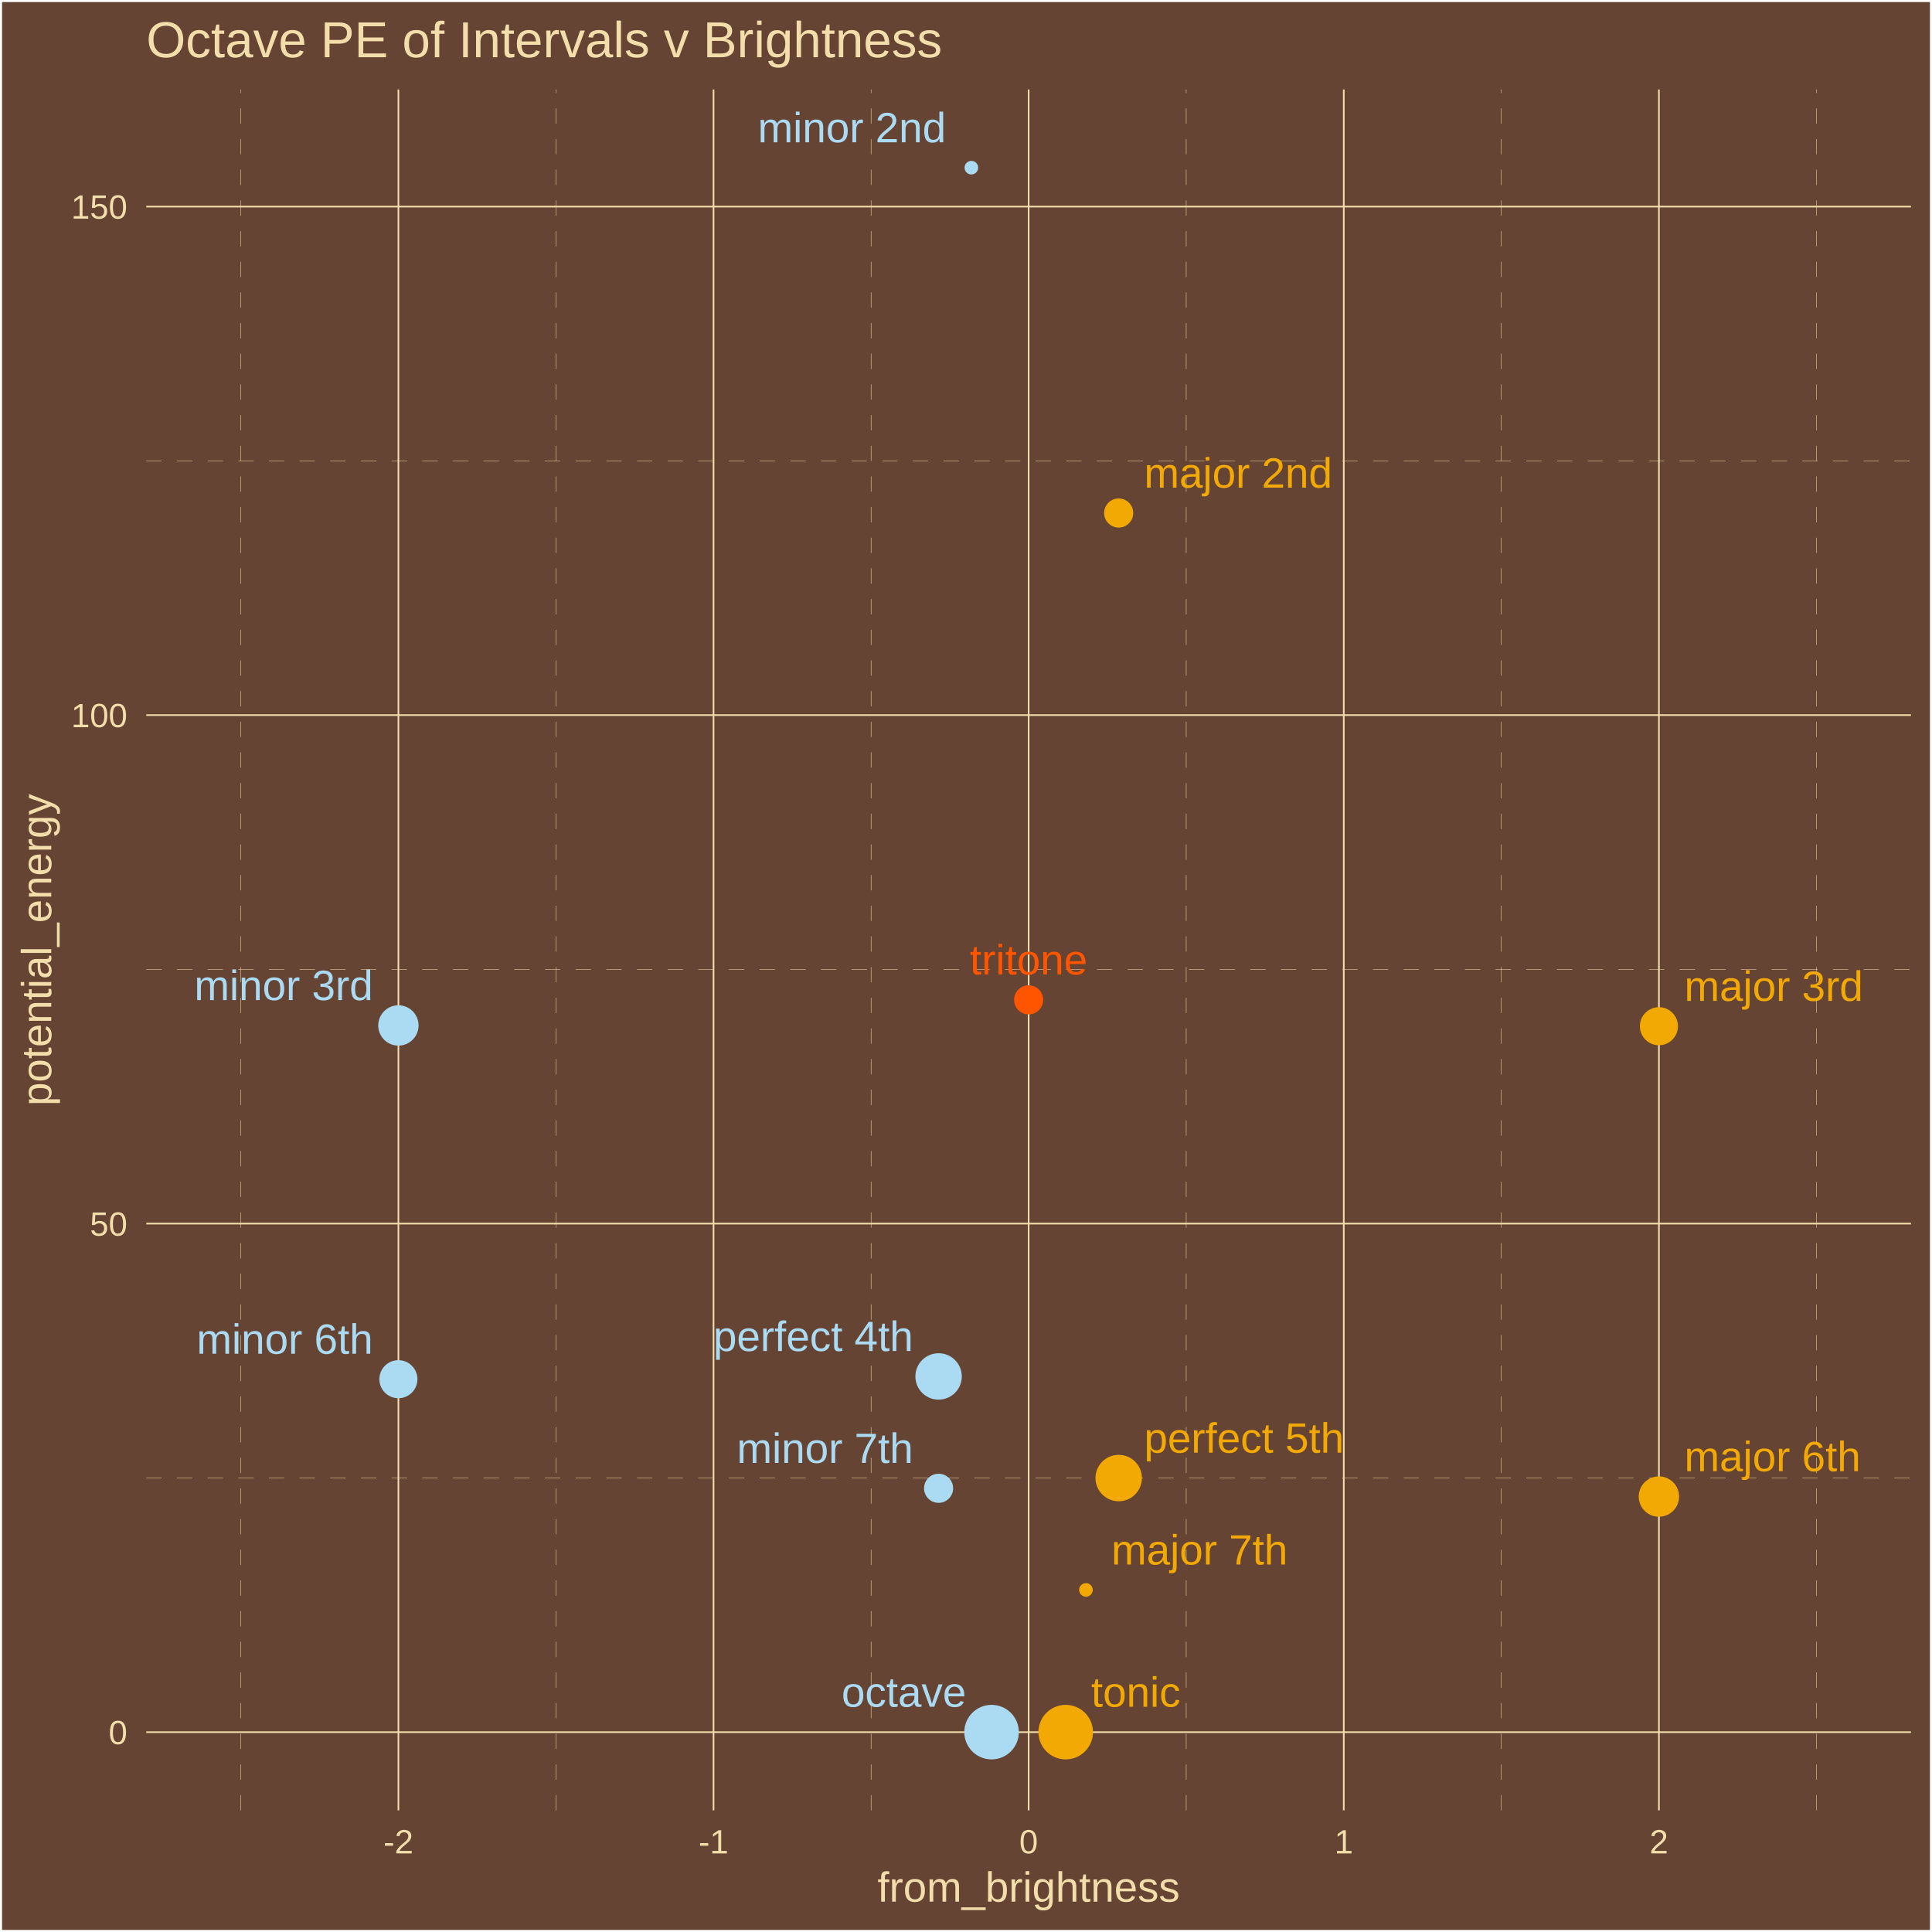
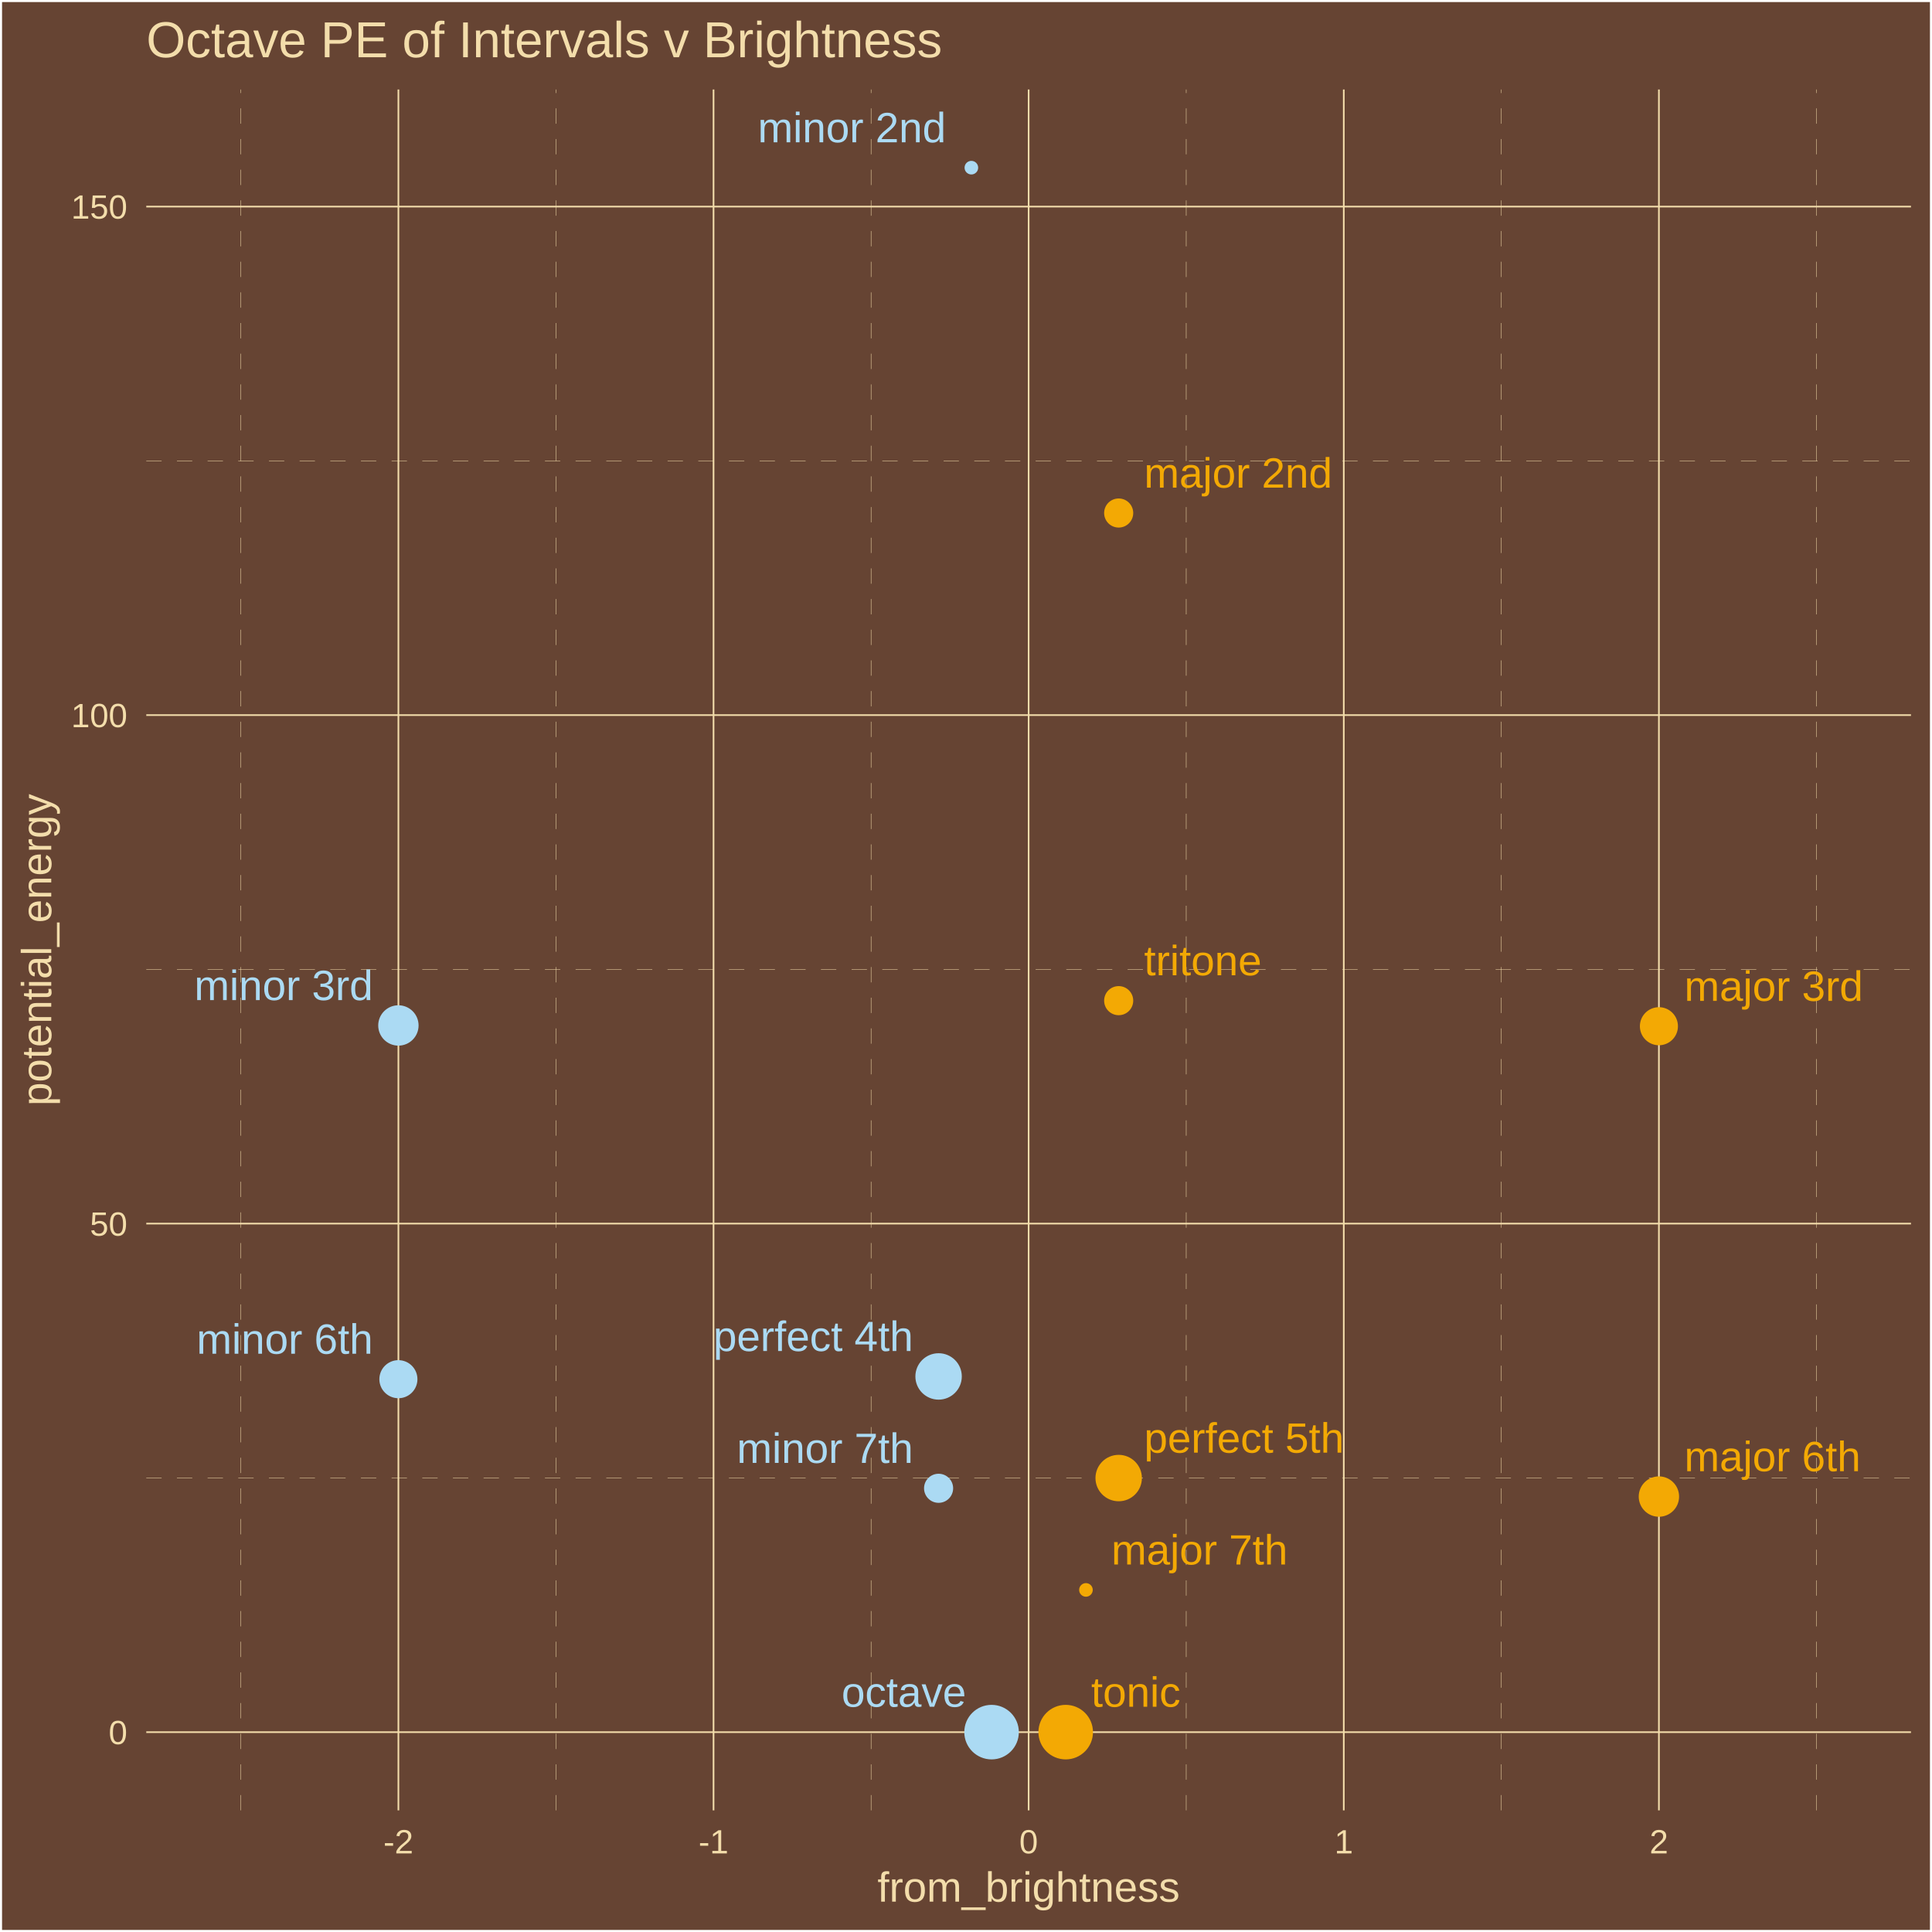
<svg xmlns="http://www.w3.org/2000/svg" class="svglite" width="504.00pt" height="504.00pt" viewBox="0 0 504.00 504.00">
  <defs>
    <style type="text/css">
    .svglite line, .svglite polyline, .svglite polygon, .svglite path, .svglite rect, .svglite circle {
      fill: none;
      stroke: #000000;
      stroke-linecap: round;
      stroke-linejoin: round;
      stroke-miterlimit: 10.00;
    }
    .svglite text {
      white-space: pre;
    }
  </style>
  </defs>
  <rect width="100%" height="100%" style="stroke: none; fill: #664433;" />
  <defs>
    <clipPath id="cpMC4wMHw1MDQuMDB8MC4wMHw1MDQuMDA=">
      <rect x="0.00" y="0.00" width="504.00" height="504.00" />
    </clipPath>
  </defs>
  <g clip-path="url(#cpMC4wMHw1MDQuMDB8MC4wMHw1MDQuMDA=)">
    <rect x="0.00" y="0" width="504.00" height="504.00" style="stroke-width: 1.07; stroke: #FFFFFF; fill: #664433;" />
  </g>
  <defs>
    <clipPath id="cpMzguMTZ8NDk4LjUyfDIzLjM0fDQ3Mi4yNw==">
      <rect x="38.16" y="23.34" width="460.36" height="448.93" />
    </clipPath>
  </defs>
  <g clip-path="url(#cpMzguMTZ8NDk4LjUyfDIzLjM0fDQ3Mi4yNw==)">
    <rect x="38.16" y="23.34" width="460.36" height="448.93" style="stroke-width: 1.07; stroke: none; fill: #664433;" />
    <polyline points="38.16,385.53 498.52,385.53 " style="stroke-width: 0.11; stroke: #F3DDAB; stroke-dasharray: 4.00,4.00; stroke-linecap: butt;" />
    <polyline points="38.16,252.87 498.52,252.87 " style="stroke-width: 0.11; stroke: #F3DDAB; stroke-dasharray: 4.00,4.00; stroke-linecap: butt;" />
    <polyline points="38.16,120.22 498.52,120.22 " style="stroke-width: 0.11; stroke: #F3DDAB; stroke-dasharray: 4.00,4.00; stroke-linecap: butt;" />
    <polyline points="62.83,472.27 62.83,23.34 " style="stroke-width: 0.11; stroke: #F3DDAB; stroke-dasharray: 4.00,4.00; stroke-linecap: butt;" />
    <polyline points="145.03,472.27 145.03,23.34 " style="stroke-width: 0.11; stroke: #F3DDAB; stroke-dasharray: 4.00,4.00; stroke-linecap: butt;" />
    <polyline points="227.24,472.27 227.24,23.34 " style="stroke-width: 0.11; stroke: #F3DDAB; stroke-dasharray: 4.00,4.00; stroke-linecap: butt;" />
    <polyline points="309.45,472.27 309.45,23.34 " style="stroke-width: 0.11; stroke: #F3DDAB; stroke-dasharray: 4.00,4.00; stroke-linecap: butt;" />
    <polyline points="391.65,472.27 391.65,23.34 " style="stroke-width: 0.11; stroke: #F3DDAB; stroke-dasharray: 4.00,4.00; stroke-linecap: butt;" />
    <polyline points="473.86,472.27 473.86,23.34 " style="stroke-width: 0.11; stroke: #F3DDAB; stroke-dasharray: 4.00,4.00; stroke-linecap: butt;" />
    <polyline points="38.16,451.86 498.52,451.86 " style="stroke-width: 0.43; stroke: #F3DDAB; stroke-linecap: butt;" />
    <polyline points="38.16,319.20 498.52,319.20 " style="stroke-width: 0.43; stroke: #F3DDAB; stroke-linecap: butt;" />
    <polyline points="38.16,186.55 498.52,186.55 " style="stroke-width: 0.43; stroke: #F3DDAB; stroke-linecap: butt;" />
    <polyline points="38.16,53.89 498.52,53.89 " style="stroke-width: 0.43; stroke: #F3DDAB; stroke-linecap: butt;" />
    <polyline points="103.93,472.27 103.93,23.34 " style="stroke-width: 0.43; stroke: #F3DDAB; stroke-linecap: butt;" />
    <polyline points="186.14,472.27 186.14,23.34 " style="stroke-width: 0.43; stroke: #F3DDAB; stroke-linecap: butt;" />
    <polyline points="268.34,472.27 268.34,23.34 " style="stroke-width: 0.43; stroke: #F3DDAB; stroke-linecap: butt;" />
    <polyline points="350.55,472.27 350.55,23.34 " style="stroke-width: 0.43; stroke: #F3DDAB; stroke-linecap: butt;" />
    <polyline points="432.76,472.27 432.76,23.34 " style="stroke-width: 0.43; stroke: #F3DDAB; stroke-linecap: butt;" />
    <circle cx="278.01" cy="451.86" r="6.76" style="stroke-width: 0.71; stroke: #F3A904; fill: #F3A904;" />
    <circle cx="253.40" cy="43.74" r="1.42" style="stroke-width: 0.71; stroke: #ABDAF3; fill: #ABDAF3;" />
    <circle cx="291.83" cy="133.83" r="3.44" style="stroke-width: 0.71; stroke: #F3A904; fill: #F3A904;" />
    <circle cx="103.93" cy="267.51" r="4.91" style="stroke-width: 0.71; stroke: #ABDAF3; fill: #ABDAF3;" />
    <circle cx="432.76" cy="267.71" r="4.61" style="stroke-width: 0.71; stroke: #F3A904; fill: #F3A904;" />
    <circle cx="244.85" cy="359.07" r="5.70" style="stroke-width: 0.71; stroke: #ABDAF3; fill: #ABDAF3;" />
-     <circle cx="268.34" cy="260.83" r="3.44" style="stroke-width: 0.71; stroke: #FF5500; fill: #FF5500;" />
+     <circle cx="291.83" cy="261.04" r="3.44" style="stroke-width: 0.71; stroke: #F3A904; fill: #F3A904;" />
    <circle cx="291.83" cy="385.58" r="5.70" style="stroke-width: 0.71; stroke: #F3A904; fill: #F3A904;" />
    <circle cx="103.93" cy="359.79" r="4.61" style="stroke-width: 0.71; stroke: #ABDAF3; fill: #ABDAF3;" />
    <circle cx="432.76" cy="390.41" r="4.91" style="stroke-width: 0.71; stroke: #F3A904; fill: #F3A904;" />
    <circle cx="244.85" cy="388.25" r="3.44" style="stroke-width: 0.71; stroke: #ABDAF3; fill: #ABDAF3;" />
    <circle cx="283.29" cy="414.76" r="1.42" style="stroke-width: 0.71; stroke: #F3A904; fill: #F3A904;" />
    <circle cx="258.67" cy="451.86" r="6.76" style="stroke-width: 0.71; stroke: #ABDAF3; fill: #ABDAF3;" />
    <polygon points="280.17,451.86 313.55,451.86 313.47,451.86 313.81,451.84 314.15,451.77 314.48,451.65 314.78,451.48 315.05,451.26 315.28,451.00 315.47,450.70 315.60,450.38 315.68,450.05 315.71,449.70 315.71,449.70 315.71,431.71 315.71,431.71 315.68,431.36 315.60,431.02 315.47,430.70 315.28,430.41 315.05,430.15 314.78,429.93 314.48,429.76 314.15,429.63 313.81,429.56 313.55,429.55 280.17,429.55 280.43,429.56 280.09,429.55 279.74,429.59 279.41,429.69 279.09,429.84 278.81,430.03 278.56,430.28 278.35,430.55 278.19,430.86 278.08,431.19 278.02,431.53 278.01,431.71 278.01,449.70 278.02,449.53 278.02,449.87 278.08,450.22 278.19,450.55 278.35,450.85 278.56,451.13 278.81,451.37 279.09,451.57 279.41,451.72 279.74,451.82 280.09,451.86 " style="stroke-width: nan; stroke: none;" />
    <text x="284.64" y="445.24" style="font-size: 11.04px;fill: #F3A904; font-family: &quot;Arial&quot;;" textLength="23.30px" lengthAdjust="spacingAndGlyphs">tonic</text>
    <polygon points="192.11,43.74 251.24,43.74 251.15,43.74 251.50,43.73 251.84,43.66 252.16,43.53 252.46,43.36 252.73,43.14 252.96,42.88 253.15,42.59 253.28,42.27 253.37,41.93 253.40,41.58 253.40,41.58 253.40,23.59 253.40,23.59 253.37,23.24 253.28,22.90 253.15,22.59 252.96,22.29 252.73,22.03 252.46,21.81 252.16,21.64 251.84,21.51 251.50,21.44 251.24,21.43 192.11,21.43 192.37,21.44 192.02,21.43 191.68,21.47 191.34,21.57 191.03,21.72 190.74,21.92 190.49,22.16 190.28,22.43 190.12,22.74 190.01,23.07 189.96,23.42 189.95,23.59 189.95,41.58 189.96,41.41 189.96,41.76 190.01,42.10 190.12,42.43 190.28,42.74 190.49,43.01 190.74,43.25 191.03,43.45 191.34,43.60 191.68,43.70 192.02,43.74 " style="stroke-width: nan; stroke: none;" />
    <text x="246.77" y="37.12" text-anchor="end" style="font-size: 11.04px;fill: #ABDAF3; font-family: &quot;Arial&quot;;" textLength="49.05px" lengthAdjust="spacingAndGlyphs">minor 2nd</text>
    <polygon points="293.99,133.83 353.12,133.83 353.03,133.83 353.38,133.82 353.72,133.75 354.04,133.62 354.34,133.45 354.61,133.23 354.84,132.97 355.03,132.68 355.16,132.36 355.25,132.02 355.28,131.67 355.28,131.67 355.28,113.68 355.28,113.68 355.25,113.33 355.16,112.99 355.03,112.67 354.84,112.38 354.61,112.12 354.34,111.90 354.04,111.73 353.72,111.60 353.38,111.53 353.12,111.52 293.99,111.52 294.25,111.53 293.90,111.52 293.56,111.56 293.22,111.66 292.91,111.81 292.62,112.01 292.37,112.25 292.16,112.52 292.00,112.83 291.89,113.16 291.84,113.50 291.83,113.68 291.83,131.67 291.84,131.50 291.84,131.85 291.89,132.19 292.00,132.52 292.16,132.83 292.37,133.10 292.62,133.34 292.91,133.54 293.22,133.69 293.56,133.79 293.90,133.83 " style="stroke-width: nan; stroke: none;" />
    <text x="298.45" y="127.21" style="font-size: 11.04px;fill: #F3A904; font-family: &quot;Arial&quot;;" textLength="49.05px" lengthAdjust="spacingAndGlyphs">major 2nd</text>
    <polygon points="45.10,267.51 101.77,267.51 101.68,267.51 102.03,267.50 102.37,267.43 102.69,267.30 103.00,267.13 103.27,266.91 103.50,266.65 103.68,266.36 103.82,266.04 103.90,265.70 103.93,265.35 103.93,265.35 103.93,247.36 103.93,247.36 103.90,247.01 103.82,246.67 103.68,246.36 103.50,246.06 103.27,245.80 103.00,245.58 102.69,245.41 102.37,245.28 102.03,245.21 101.77,245.20 45.10,245.20 45.37,245.21 45.02,245.20 44.67,245.24 44.34,245.34 44.02,245.49 43.74,245.69 43.49,245.93 43.28,246.20 43.12,246.51 43.01,246.84 42.95,247.19 42.94,247.36 42.94,265.35 42.95,265.18 42.95,265.53 43.01,265.87 43.12,266.20 43.28,266.51 43.49,266.78 43.74,267.02 44.02,267.22 44.34,267.37 44.67,267.47 45.02,267.51 " style="stroke-width: nan; stroke: none;" />
    <text x="97.30" y="260.89" text-anchor="end" style="font-size: 11.04px;fill: #ABDAF3; font-family: &quot;Arial&quot;;" textLength="46.58px" lengthAdjust="spacingAndGlyphs">minor 3rd</text>
    <polygon points="434.92,267.71 491.58,267.71 491.49,267.71 491.84,267.70 492.18,267.63 492.51,267.50 492.81,267.33 493.08,267.11 493.31,266.85 493.49,266.56 493.63,266.24 493.71,265.90 493.74,265.55 493.74,265.55 493.74,247.56 493.74,247.56 493.71,247.21 493.63,246.88 493.49,246.56 493.31,246.26 493.08,246.00 492.81,245.78 492.51,245.61 492.18,245.49 491.84,245.42 491.58,245.40 434.92,245.40 435.18,245.42 434.83,245.40 434.48,245.44 434.15,245.54 433.84,245.69 433.55,245.89 433.30,246.13 433.09,246.41 432.93,246.71 432.82,247.04 432.76,247.39 432.76,247.56 432.76,265.55 432.76,265.38 432.76,265.73 432.82,266.07 432.93,266.40 433.09,266.71 433.30,266.99 433.55,267.23 433.84,267.42 434.15,267.57 434.48,267.67 434.83,267.71 " style="stroke-width: nan; stroke: none;" />
    <text x="439.38" y="261.09" style="font-size: 11.04px;fill: #F3A904; font-family: &quot;Arial&quot;;" textLength="46.58px" lengthAdjust="spacingAndGlyphs">major 3rd</text>
    <polygon points="180.49,359.07 242.69,359.07 242.61,359.07 242.95,359.05 243.30,358.98 243.62,358.86 243.92,358.69 244.19,358.47 244.42,358.21 244.61,357.91 244.74,357.59 244.83,357.25 244.85,356.91 244.85,356.91 244.85,338.91 244.85,338.91 244.83,338.57 244.74,338.23 244.61,337.91 244.42,337.62 244.19,337.36 243.92,337.14 243.62,336.96 243.30,336.84 242.95,336.77 242.69,336.75 180.49,336.75 180.75,336.77 180.40,336.76 180.05,336.80 179.72,336.90 179.41,337.04 179.12,337.24 178.87,337.48 178.66,337.76 178.50,338.07 178.39,338.40 178.33,338.74 178.33,338.91 178.33,356.91 178.33,356.73 178.33,357.08 178.39,357.42 178.50,357.75 178.66,358.06 178.87,358.34 179.12,358.58 179.41,358.78 179.72,358.93 180.05,359.02 180.40,359.07 " style="stroke-width: nan; stroke: none;" />
    <text x="238.23" y="352.44" text-anchor="end" style="font-size: 11.04px;fill: #ABDAF3; font-family: &quot;Arial&quot;;" textLength="52.13px" lengthAdjust="spacingAndGlyphs">perfect 4th</text>
-     <polygon points="247.97,260.83 288.71,260.83 288.62,260.83 288.97,260.81 289.31,260.74 289.64,260.62 289.94,260.44 290.21,260.22 290.44,259.96 290.62,259.67 290.76,259.35 290.84,259.01 290.87,258.67 290.87,258.67 290.87,240.67 290.87,240.67 290.84,240.33 290.76,239.99 290.62,239.67 290.44,239.38 290.21,239.12 289.94,238.90 289.64,238.72 289.31,238.60 288.97,238.53 288.71,238.51 247.97,238.51 248.23,238.53 247.89,238.52 247.54,238.56 247.21,238.65 246.89,238.80 246.61,239.00 246.36,239.24 246.15,239.52 245.99,239.83 245.88,240.16 245.82,240.50 245.81,240.67 245.81,258.67 245.82,258.49 245.82,258.84 245.88,259.18 245.99,259.51 246.15,259.82 246.36,260.10 246.61,260.34 246.89,260.54 247.21,260.69 247.54,260.78 247.89,260.83 " style="stroke-width: nan; stroke: none;" />
-     <text x="268.34" y="254.20" text-anchor="middle" style="font-size: 11.04px;fill: #FF5500; font-family: &quot;Arial&quot;;" textLength="30.66px" lengthAdjust="spacingAndGlyphs">tritone</text>
+     <polygon points="293.99,261.04 334.73,261.04 334.64,261.04 334.99,261.03 335.33,260.96 335.65,260.83 335.95,260.66 336.22,260.44 336.45,260.18 336.64,259.89 336.78,259.57 336.86,259.23 336.89,258.88 336.89,258.88 336.89,240.89 336.89,240.89 336.86,240.54 336.78,240.21 336.64,239.89 336.45,239.59 336.22,239.33 335.95,239.11 335.65,238.94 335.33,238.82 334.99,238.75 334.73,238.73 293.99,238.73 294.25,238.75 293.90,238.73 293.56,238.77 293.22,238.87 292.91,239.02 292.62,239.22 292.37,239.46 292.16,239.74 292.00,240.04 291.89,240.37 291.84,240.72 291.83,240.89 291.83,258.88 291.84,258.71 291.84,259.06 291.89,259.40 292.00,259.73 292.16,260.04 292.37,260.32 292.62,260.56 292.91,260.75 293.22,260.90 293.56,261.00 293.90,261.04 " style="stroke-width: nan; stroke: none;" />
+     <text x="298.45" y="254.42" style="font-size: 11.04px;fill: #F3A904; font-family: &quot;Arial&quot;;" textLength="30.66px" lengthAdjust="spacingAndGlyphs">tritone</text>
    <polygon points="293.99,385.58 356.20,385.58 356.11,385.58 356.46,385.56 356.80,385.49 357.12,385.37 357.42,385.20 357.69,384.98 357.92,384.72 358.11,384.42 358.25,384.10 358.33,383.77 358.36,383.42 358.36,383.42 358.36,365.43 358.36,365.43 358.33,365.08 358.25,364.74 358.11,364.42 357.92,364.13 357.69,363.87 357.42,363.65 357.12,363.48 356.80,363.35 356.46,363.28 356.20,363.27 293.99,363.27 294.25,363.28 293.90,363.27 293.56,363.31 293.22,363.41 292.91,363.56 292.62,363.75 292.37,363.99 292.16,364.27 292.00,364.58 291.89,364.91 291.84,365.25 291.83,365.43 291.83,383.42 291.84,383.25 291.84,383.59 291.89,383.94 292.00,384.27 292.16,384.57 292.37,384.85 292.62,385.09 292.91,385.29 293.22,385.44 293.56,385.54 293.90,385.58 " style="stroke-width: nan; stroke: none;" />
    <text x="298.45" y="378.96" style="font-size: 11.04px;fill: #F3A904; font-family: &quot;Arial&quot;;" textLength="52.13px" lengthAdjust="spacingAndGlyphs">perfect 5th</text>
    <polygon points="45.71,359.79 101.77,359.79 101.68,359.78 102.03,359.77 102.37,359.70 102.69,359.58 103.00,359.40 103.27,359.18 103.50,358.92 103.68,358.63 103.82,358.31 103.90,357.97 103.93,357.63 103.93,357.63 103.93,339.63 103.93,339.63 103.90,339.29 103.82,338.95 103.68,338.63 103.50,338.34 103.27,338.08 103.00,337.86 102.69,337.68 102.37,337.56 102.03,337.49 101.77,337.47 45.71,337.47 45.97,337.49 45.62,337.48 45.28,337.52 44.94,337.61 44.63,337.76 44.34,337.96 44.09,338.20 43.88,338.48 43.72,338.79 43.61,339.12 43.56,339.46 43.55,339.63 43.55,357.63 43.56,357.45 43.56,357.80 43.61,358.14 43.72,358.47 43.88,358.78 44.09,359.06 44.34,359.30 44.63,359.50 44.94,359.65 45.28,359.74 45.62,359.78 " style="stroke-width: nan; stroke: none;" />
    <text x="97.30" y="353.16" text-anchor="end" style="font-size: 11.04px;fill: #ABDAF3; font-family: &quot;Arial&quot;;" textLength="45.98px" lengthAdjust="spacingAndGlyphs">minor 6th</text>
    <polygon points="434.92,390.41 490.97,390.41 490.89,390.41 491.23,390.39 491.58,390.33 491.90,390.20 492.20,390.03 492.47,389.81 492.70,389.55 492.89,389.25 493.02,388.93 493.11,388.60 493.13,388.25 493.13,388.25 493.13,370.26 493.13,370.26 493.11,369.91 493.02,369.57 492.89,369.25 492.70,368.96 492.47,368.70 492.20,368.48 491.90,368.31 491.58,368.18 491.23,368.11 490.97,368.10 434.92,368.10 435.18,368.11 434.83,368.10 434.48,368.14 434.15,368.24 433.84,368.39 433.55,368.58 433.30,368.83 433.09,369.10 432.93,369.41 432.82,369.74 432.76,370.08 432.76,370.26 432.76,388.25 432.76,388.08 432.76,388.42 432.82,388.77 432.93,389.10 433.09,389.41 433.30,389.68 433.55,389.92 433.84,390.12 434.15,390.27 434.48,390.37 434.83,390.41 " style="stroke-width: nan; stroke: none;" />
    <text x="439.38" y="383.79" style="font-size: 11.04px;fill: #F3A904; font-family: &quot;Arial&quot;;" textLength="45.98px" lengthAdjust="spacingAndGlyphs">major 6th</text>
    <polygon points="186.64,388.25 242.69,388.25 242.61,388.25 242.95,388.24 243.30,388.17 243.62,388.05 243.92,387.87 244.19,387.65 244.42,387.39 244.61,387.10 244.74,386.78 244.83,386.44 244.85,386.09 244.85,386.09 244.85,368.10 244.85,368.10 244.83,367.76 244.74,367.42 244.61,367.10 244.42,366.80 244.19,366.54 243.92,366.32 243.62,366.15 243.30,366.03 242.95,365.96 242.69,365.94 186.64,365.94 186.90,365.96 186.55,365.94 186.20,365.99 185.87,366.08 185.56,366.23 185.27,366.43 185.02,366.67 184.81,366.95 184.65,367.25 184.54,367.58 184.48,367.93 184.48,368.10 184.48,386.09 184.48,385.92 184.48,386.27 184.54,386.61 184.65,386.94 184.81,387.25 185.02,387.53 185.27,387.77 185.56,387.97 185.87,388.11 186.20,388.21 186.55,388.25 " style="stroke-width: nan; stroke: none;" />
    <text x="238.23" y="381.63" text-anchor="end" style="font-size: 11.04px;fill: #ABDAF3; font-family: &quot;Arial&quot;;" textLength="45.98px" lengthAdjust="spacingAndGlyphs">minor 7th</text>
    <polygon points="285.45,414.76 341.51,414.76 341.42,414.76 341.77,414.74 342.11,414.67 342.43,414.55 342.73,414.38 343.00,414.16 343.23,413.90 343.42,413.60 343.56,413.28 343.64,412.94 343.67,412.60 343.67,412.60 343.67,394.61 343.67,394.61 343.64,394.26 343.56,393.92 343.42,393.60 343.23,393.31 343.00,393.05 342.73,392.83 342.43,392.65 342.11,392.53 341.77,392.46 341.51,392.45 285.45,392.45 285.71,392.46 285.36,392.45 285.02,392.49 284.68,392.59 284.37,392.74 284.08,392.93 283.83,393.17 283.62,393.45 283.46,393.76 283.35,394.09 283.30,394.43 283.29,394.61 283.29,412.60 283.30,412.42 283.30,412.77 283.35,413.12 283.46,413.45 283.62,413.75 283.83,414.03 284.08,414.27 284.37,414.47 284.68,414.62 285.02,414.71 285.36,414.76 " style="stroke-width: nan; stroke: none;" />
    <text x="289.91" y="408.13" style="font-size: 11.04px;fill: #F3A904; font-family: &quot;Arial&quot;;" textLength="45.98px" lengthAdjust="spacingAndGlyphs">major 7th</text>
    <polygon points="213.93,451.86 256.51,451.86 256.42,451.86 256.77,451.84 257.11,451.77 257.44,451.65 257.74,451.48 258.01,451.26 258.24,451.00 258.42,450.70 258.56,450.38 258.64,450.05 258.67,449.70 258.67,449.70 258.67,431.71 258.67,431.71 258.64,431.36 258.56,431.02 258.42,430.70 258.24,430.41 258.01,430.15 257.74,429.93 257.44,429.76 257.11,429.63 256.77,429.56 256.51,429.55 213.93,429.55 214.19,429.56 213.84,429.55 213.50,429.59 213.16,429.69 212.85,429.84 212.56,430.03 212.31,430.28 212.10,430.55 211.94,430.86 211.83,431.19 211.78,431.53 211.77,431.71 211.77,449.70 211.78,449.53 211.78,449.87 211.83,450.22 211.94,450.55 212.10,450.85 212.31,451.13 212.56,451.37 212.85,451.57 213.16,451.72 213.50,451.82 213.84,451.86 " style="stroke-width: nan; stroke: none;" />
    <text x="252.05" y="445.24" text-anchor="end" style="font-size: 11.04px;fill: #ABDAF3; font-family: &quot;Arial&quot;;" textLength="32.50px" lengthAdjust="spacingAndGlyphs">octave</text>
  </g>
  <g clip-path="url(#cpMC4wMHw1MDQuMDB8MC4wMHw1MDQuMDA=)">
    <text x="33.23" y="455.01" text-anchor="end" style="font-size: 8.80px;fill: #F3DDAB; font-family: &quot;Arial&quot;;" textLength="4.90px" lengthAdjust="spacingAndGlyphs">0</text>
    <text x="33.23" y="322.36" text-anchor="end" style="font-size: 8.80px;fill: #F3DDAB; font-family: &quot;Arial&quot;;" textLength="9.79px" lengthAdjust="spacingAndGlyphs">50</text>
    <text x="33.23" y="189.70" text-anchor="end" style="font-size: 8.80px;fill: #F3DDAB; font-family: &quot;Arial&quot;;" textLength="14.69px" lengthAdjust="spacingAndGlyphs">100</text>
    <text x="33.23" y="57.04" text-anchor="end" style="font-size: 8.80px;fill: #F3DDAB; font-family: &quot;Arial&quot;;" textLength="14.69px" lengthAdjust="spacingAndGlyphs">150</text>
    <text x="103.93" y="483.50" text-anchor="middle" style="font-size: 8.80px;fill: #F3DDAB; font-family: &quot;Arial&quot;;" textLength="7.83px" lengthAdjust="spacingAndGlyphs">-2</text>
    <text x="186.14" y="483.50" text-anchor="middle" style="font-size: 8.80px;fill: #F3DDAB; font-family: &quot;Arial&quot;;" textLength="7.83px" lengthAdjust="spacingAndGlyphs">-1</text>
    <text x="268.34" y="483.50" text-anchor="middle" style="font-size: 8.80px;fill: #F3DDAB; font-family: &quot;Arial&quot;;" textLength="4.90px" lengthAdjust="spacingAndGlyphs">0</text>
    <text x="350.55" y="483.50" text-anchor="middle" style="font-size: 8.80px;fill: #F3DDAB; font-family: &quot;Arial&quot;;" textLength="4.90px" lengthAdjust="spacingAndGlyphs">1</text>
    <text x="432.76" y="483.50" text-anchor="middle" style="font-size: 8.80px;fill: #F3DDAB; font-family: &quot;Arial&quot;;" textLength="4.90px" lengthAdjust="spacingAndGlyphs">2</text>
    <text x="268.34" y="496.09" text-anchor="middle" style="font-size: 11.00px;fill: #F3DDAB; font-family: &quot;Arial&quot;;" textLength="78.88px" lengthAdjust="spacingAndGlyphs">from_brightness</text>
    <text transform="translate(13.37,247.80) rotate(-90)" text-anchor="middle" style="font-size: 11.00px;fill: #F3DDAB; font-family: &quot;Arial&quot;;" textLength="81.35px" lengthAdjust="spacingAndGlyphs">potential_energy</text>
    <text x="38.16" y="14.94" style="font-size: 13.20px;fill: #F3DDAB; font-family: &quot;Arial&quot;;" textLength="207.48px" lengthAdjust="spacingAndGlyphs">Octave PE of Intervals v Brightness</text>
  </g>
</svg>
